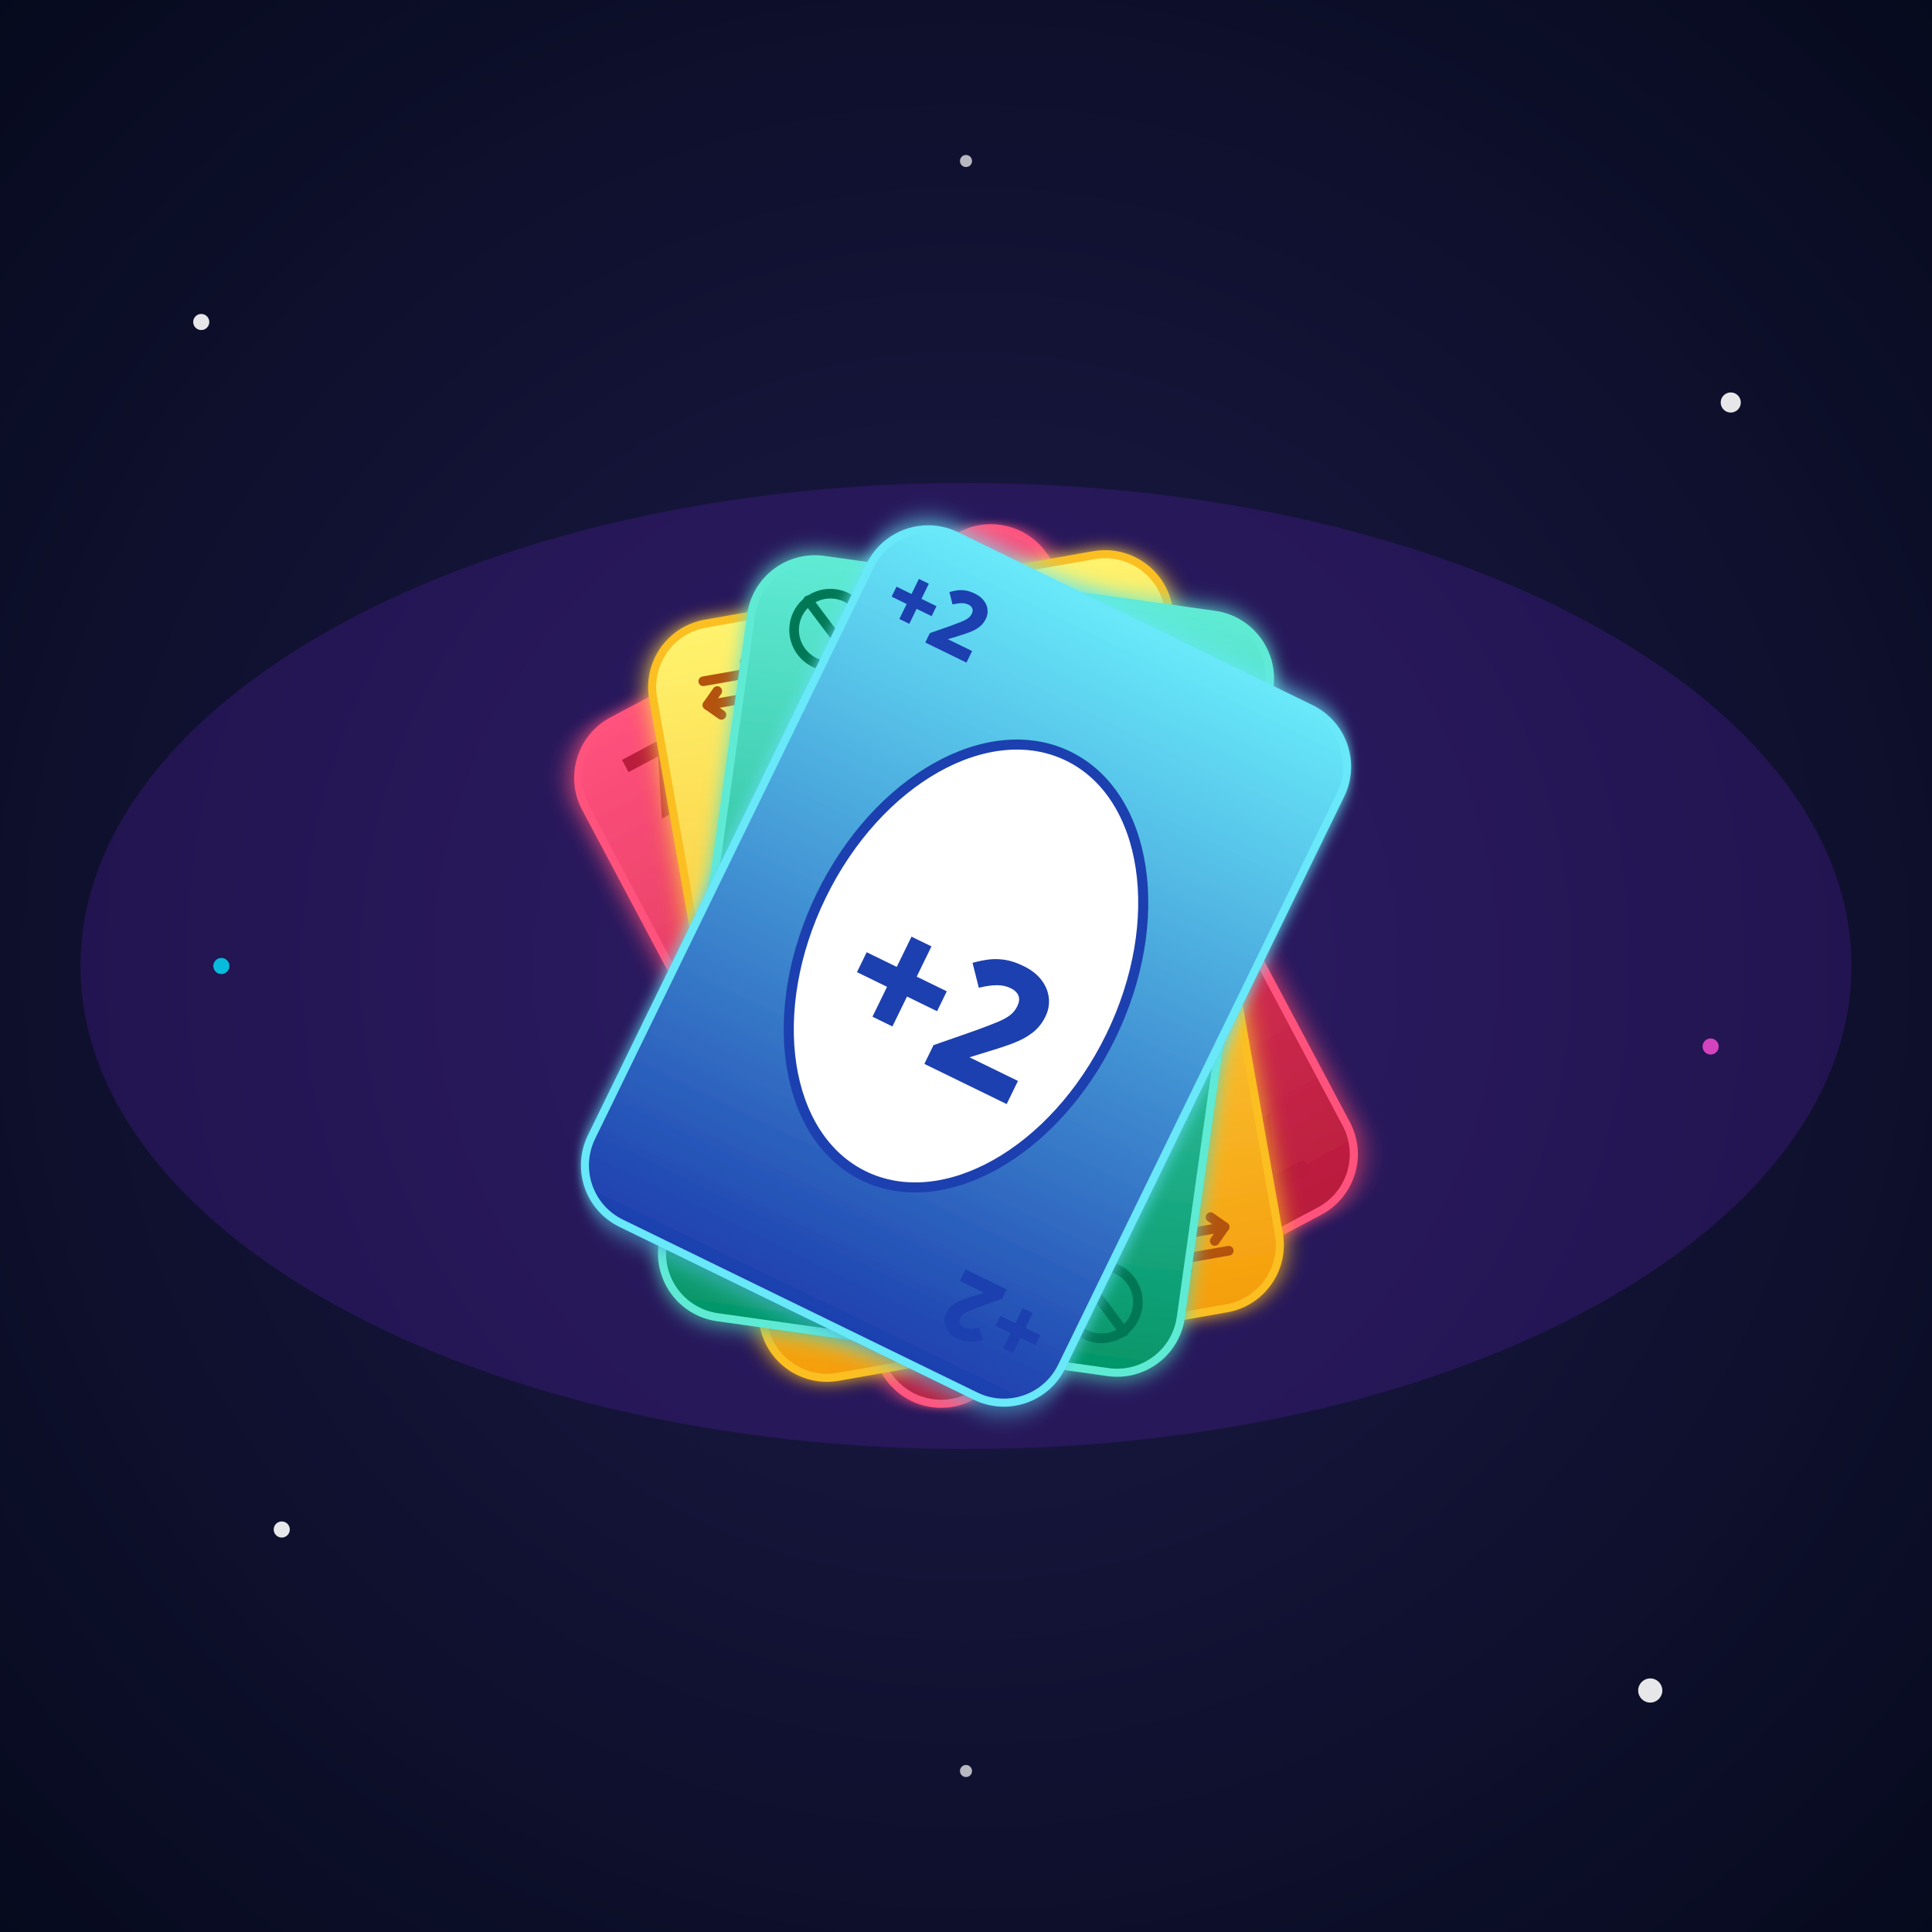
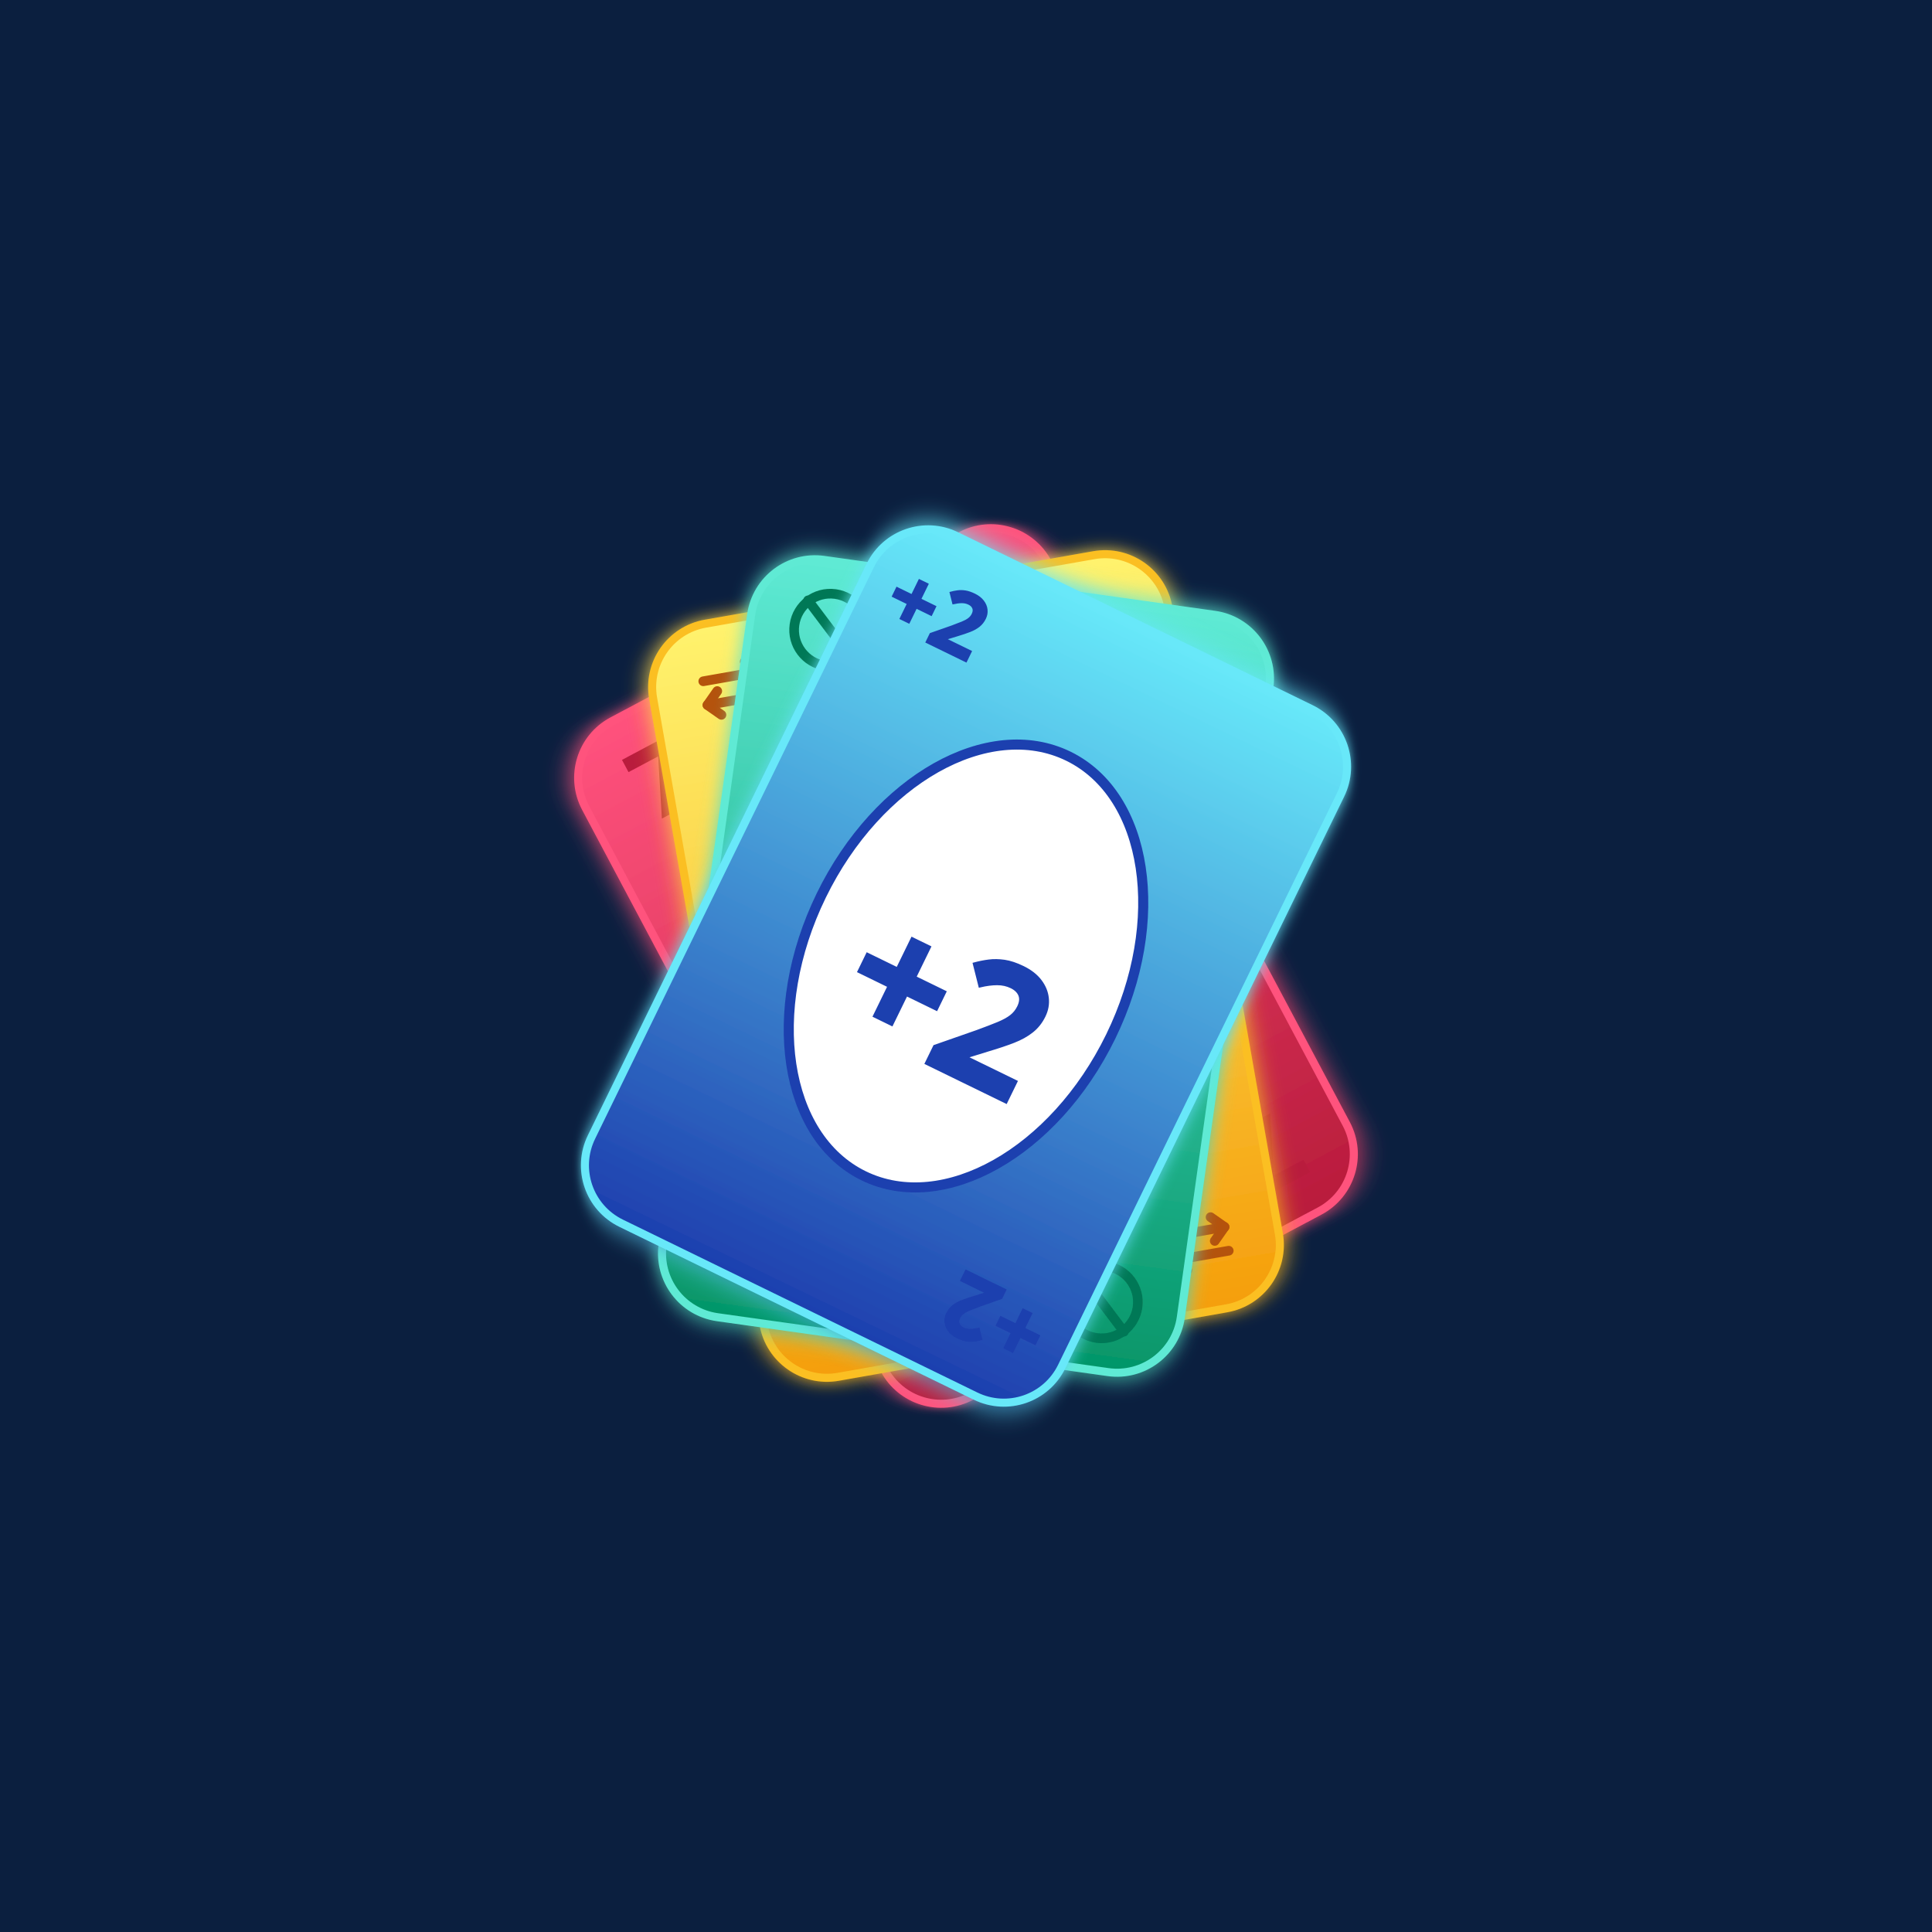
<svg xmlns="http://www.w3.org/2000/svg" viewBox="0 0 480 480" role="img" aria-label="Neon Flush — stack of glowing UNO cards">
  <defs>
    <filter id="neonGlow" x="-12%" y="-12%" width="124%" height="124%">
      <feGaussianBlur in="SourceGraphic" stdDeviation="2.5" result="glow" />
      <feMerge>
        <feMergeNode in="glow" />
        <feMergeNode in="SourceGraphic" />
      </feMerge>
    </filter>
    <radialGradient id="bg" cx="50%" cy="50%" r="80%">
      <stop offset="0%" stop-color="#1e1b4b" />
      <stop offset="100%" stop-color="#030817" />
    </radialGradient>
    <linearGradient id="red" x1="0" y1="0" x2="0" y2="1">
      <stop offset="0%" stop-color="#ff527d" />
      <stop offset="100%" stop-color="#b91c3c" />
    </linearGradient>
    <linearGradient id="yellow" x1="0" y1="0" x2="0" y2="1">
      <stop offset="0%" stop-color="#fff36e" />
      <stop offset="100%" stop-color="#f59e0b" />
    </linearGradient>
    <linearGradient id="green" x1="0" y1="0" x2="0" y2="1">
      <stop offset="0%" stop-color="#5eead4" />
      <stop offset="100%" stop-color="#059669" />
    </linearGradient>
    <linearGradient id="blue" x1="0" y1="0" x2="0" y2="1">
      <stop offset="0%" stop-color="#67e8f9" />
      <stop offset="100%" stop-color="#1e40af" />
    </linearGradient>
  </defs>
-   <rect width="480" height="480" fill="url(#bg)" />
-   <ellipse cx="240" cy="240" rx="220" ry="120" fill="#5b21b6" opacity="0.25" />
-   <g fill="#ffffff">
-     <circle cx="50" cy="80" r="2" opacity="0.9" />
-     <circle cx="430" cy="100" r="2.5" opacity="0.9" />
-     <circle cx="70" cy="380" r="2" opacity="0.9" />
-     <circle cx="410" cy="420" r="3" opacity="0.9" />
-     <circle cx="240" cy="40" r="1.5" opacity="0.7" />
-     <circle cx="240" cy="440" r="1.5" opacity="0.7" />
-     <circle cx="55" cy="240" r="2" fill="#00e5ff" opacity="0.8" />
-     <circle cx="425" cy="260" r="2" fill="#ff4fd8" opacity="0.8" />
-   </g>
+   <rect width="480" height="480" fill="#0b1f3f" />
  <g transform="rotate(-28 240 240)" filter="url(#neonGlow)">
    <rect x="175" y="145" width="130" height="190" rx="16" fill="url(#red)" stroke="#ff527d" stroke-width="2" />
    <text x="195" y="172" text-anchor="middle" font-family="system-ui, sans-serif" font-weight="900" font-size="24" fill="#b91c3c" stroke="#b91c3c" stroke-width="0.4">7</text>
    <ellipse cx="240" cy="240" rx="40" ry="58" fill="#ffffff" stroke="#b91c3c" stroke-width="2.5" />
    <text x="240" y="272" text-anchor="middle" font-family="system-ui, sans-serif" font-weight="900" font-size="72" fill="#b91c3c" stroke="#b91c3c" stroke-width="0.8">7</text>
    <g transform="rotate(180 240 240)">
      <text x="195" y="172" text-anchor="middle" font-family="system-ui, sans-serif" font-weight="900" font-size="24" fill="#b91c3c" stroke="#b91c3c" stroke-width="0.4">7</text>
    </g>
  </g>
  <g transform="rotate(-10 240 240)" filter="url(#neonGlow)">
    <rect x="175" y="145" width="130" height="190" rx="16" fill="url(#yellow)" stroke="#fbbf24" stroke-width="2" />
    <g transform="translate(195 162)" stroke="#b45309" stroke-width="2.4" fill="none" stroke-linecap="round" stroke-linejoin="round">
      <line x1="-7" y1="-3" x2="7" y2="-3" />
      <polyline points="4,-6 7,-3 4,0" />
      <line x1="7" y1="3" x2="-7" y2="3" />
      <polyline points="-4,0 -7,3 -4,6" />
    </g>
    <ellipse cx="240" cy="240" rx="40" ry="58" fill="#ffffff" stroke="#b45309" stroke-width="2.5" />
    <g transform="translate(240 240)" stroke="#b45309" stroke-width="6" fill="none" stroke-linecap="round" stroke-linejoin="round">
      <line x1="-22" y1="-12" x2="22" y2="-12" />
      <polyline points="14,-18 22,-12 14,-6" />
      <line x1="22" y1="12" x2="-22" y2="12" />
      <polyline points="-14,6 -22,12 -14,18" />
    </g>
    <g transform="rotate(180 240 240)">
      <g transform="translate(195 162)" stroke="#b45309" stroke-width="2.4" fill="none" stroke-linecap="round" stroke-linejoin="round">
        <line x1="-7" y1="-3" x2="7" y2="-3" />
        <polyline points="4,-6 7,-3 4,0" />
        <line x1="7" y1="3" x2="-7" y2="3" />
        <polyline points="-4,0 -7,3 -4,6" />
      </g>
    </g>
  </g>
  <g transform="rotate(8 240 240)" filter="url(#neonGlow)">
    <rect x="175" y="145" width="130" height="190" rx="16" fill="url(#green)" stroke="#5eead4" stroke-width="2" />
    <g transform="translate(195 162)" stroke="#047857" stroke-width="2.4" fill="none" stroke-linecap="round">
      <circle r="9" />
      <line x1="-6.5" y1="-6.5" x2="6.5" y2="6.5" />
    </g>
    <ellipse cx="240" cy="240" rx="40" ry="58" fill="#ffffff" stroke="#047857" stroke-width="2.5" />
    <circle cx="240" cy="240" r="32" fill="none" stroke="#047857" stroke-width="9" />
    <line x1="217" y1="217" x2="263" y2="263" stroke="#047857" stroke-width="9" stroke-linecap="round" />
    <g transform="rotate(180 240 240)">
      <g transform="translate(195 162)" stroke="#047857" stroke-width="2.4" fill="none" stroke-linecap="round">
        <circle r="9" />
        <line x1="-6.5" y1="-6.5" x2="6.5" y2="6.5" />
      </g>
    </g>
  </g>
  <g transform="rotate(26 240 240)" filter="url(#neonGlow)">
    <rect x="175" y="145" width="130" height="190" rx="16" fill="url(#blue)" stroke="#67e8f9" stroke-width="2" />
    <text x="195" y="172" text-anchor="middle" font-family="system-ui, sans-serif" font-weight="900" font-size="22" fill="#1e40af" stroke="#1e40af" stroke-width="0.4">+2</text>
    <ellipse cx="240" cy="240" rx="40" ry="58" fill="#ffffff" stroke="#1e40af" stroke-width="2.5" />
    <text x="240" y="266" text-anchor="middle" font-family="system-ui, sans-serif" font-weight="900" font-size="44" fill="#1e40af" stroke="#1e40af" stroke-width="0.8">+2</text>
    <g transform="rotate(180 240 240)">
      <text x="195" y="172" text-anchor="middle" font-family="system-ui, sans-serif" font-weight="900" font-size="22" fill="#1e40af" stroke="#1e40af" stroke-width="0.4">+2</text>
    </g>
  </g>
</svg>
